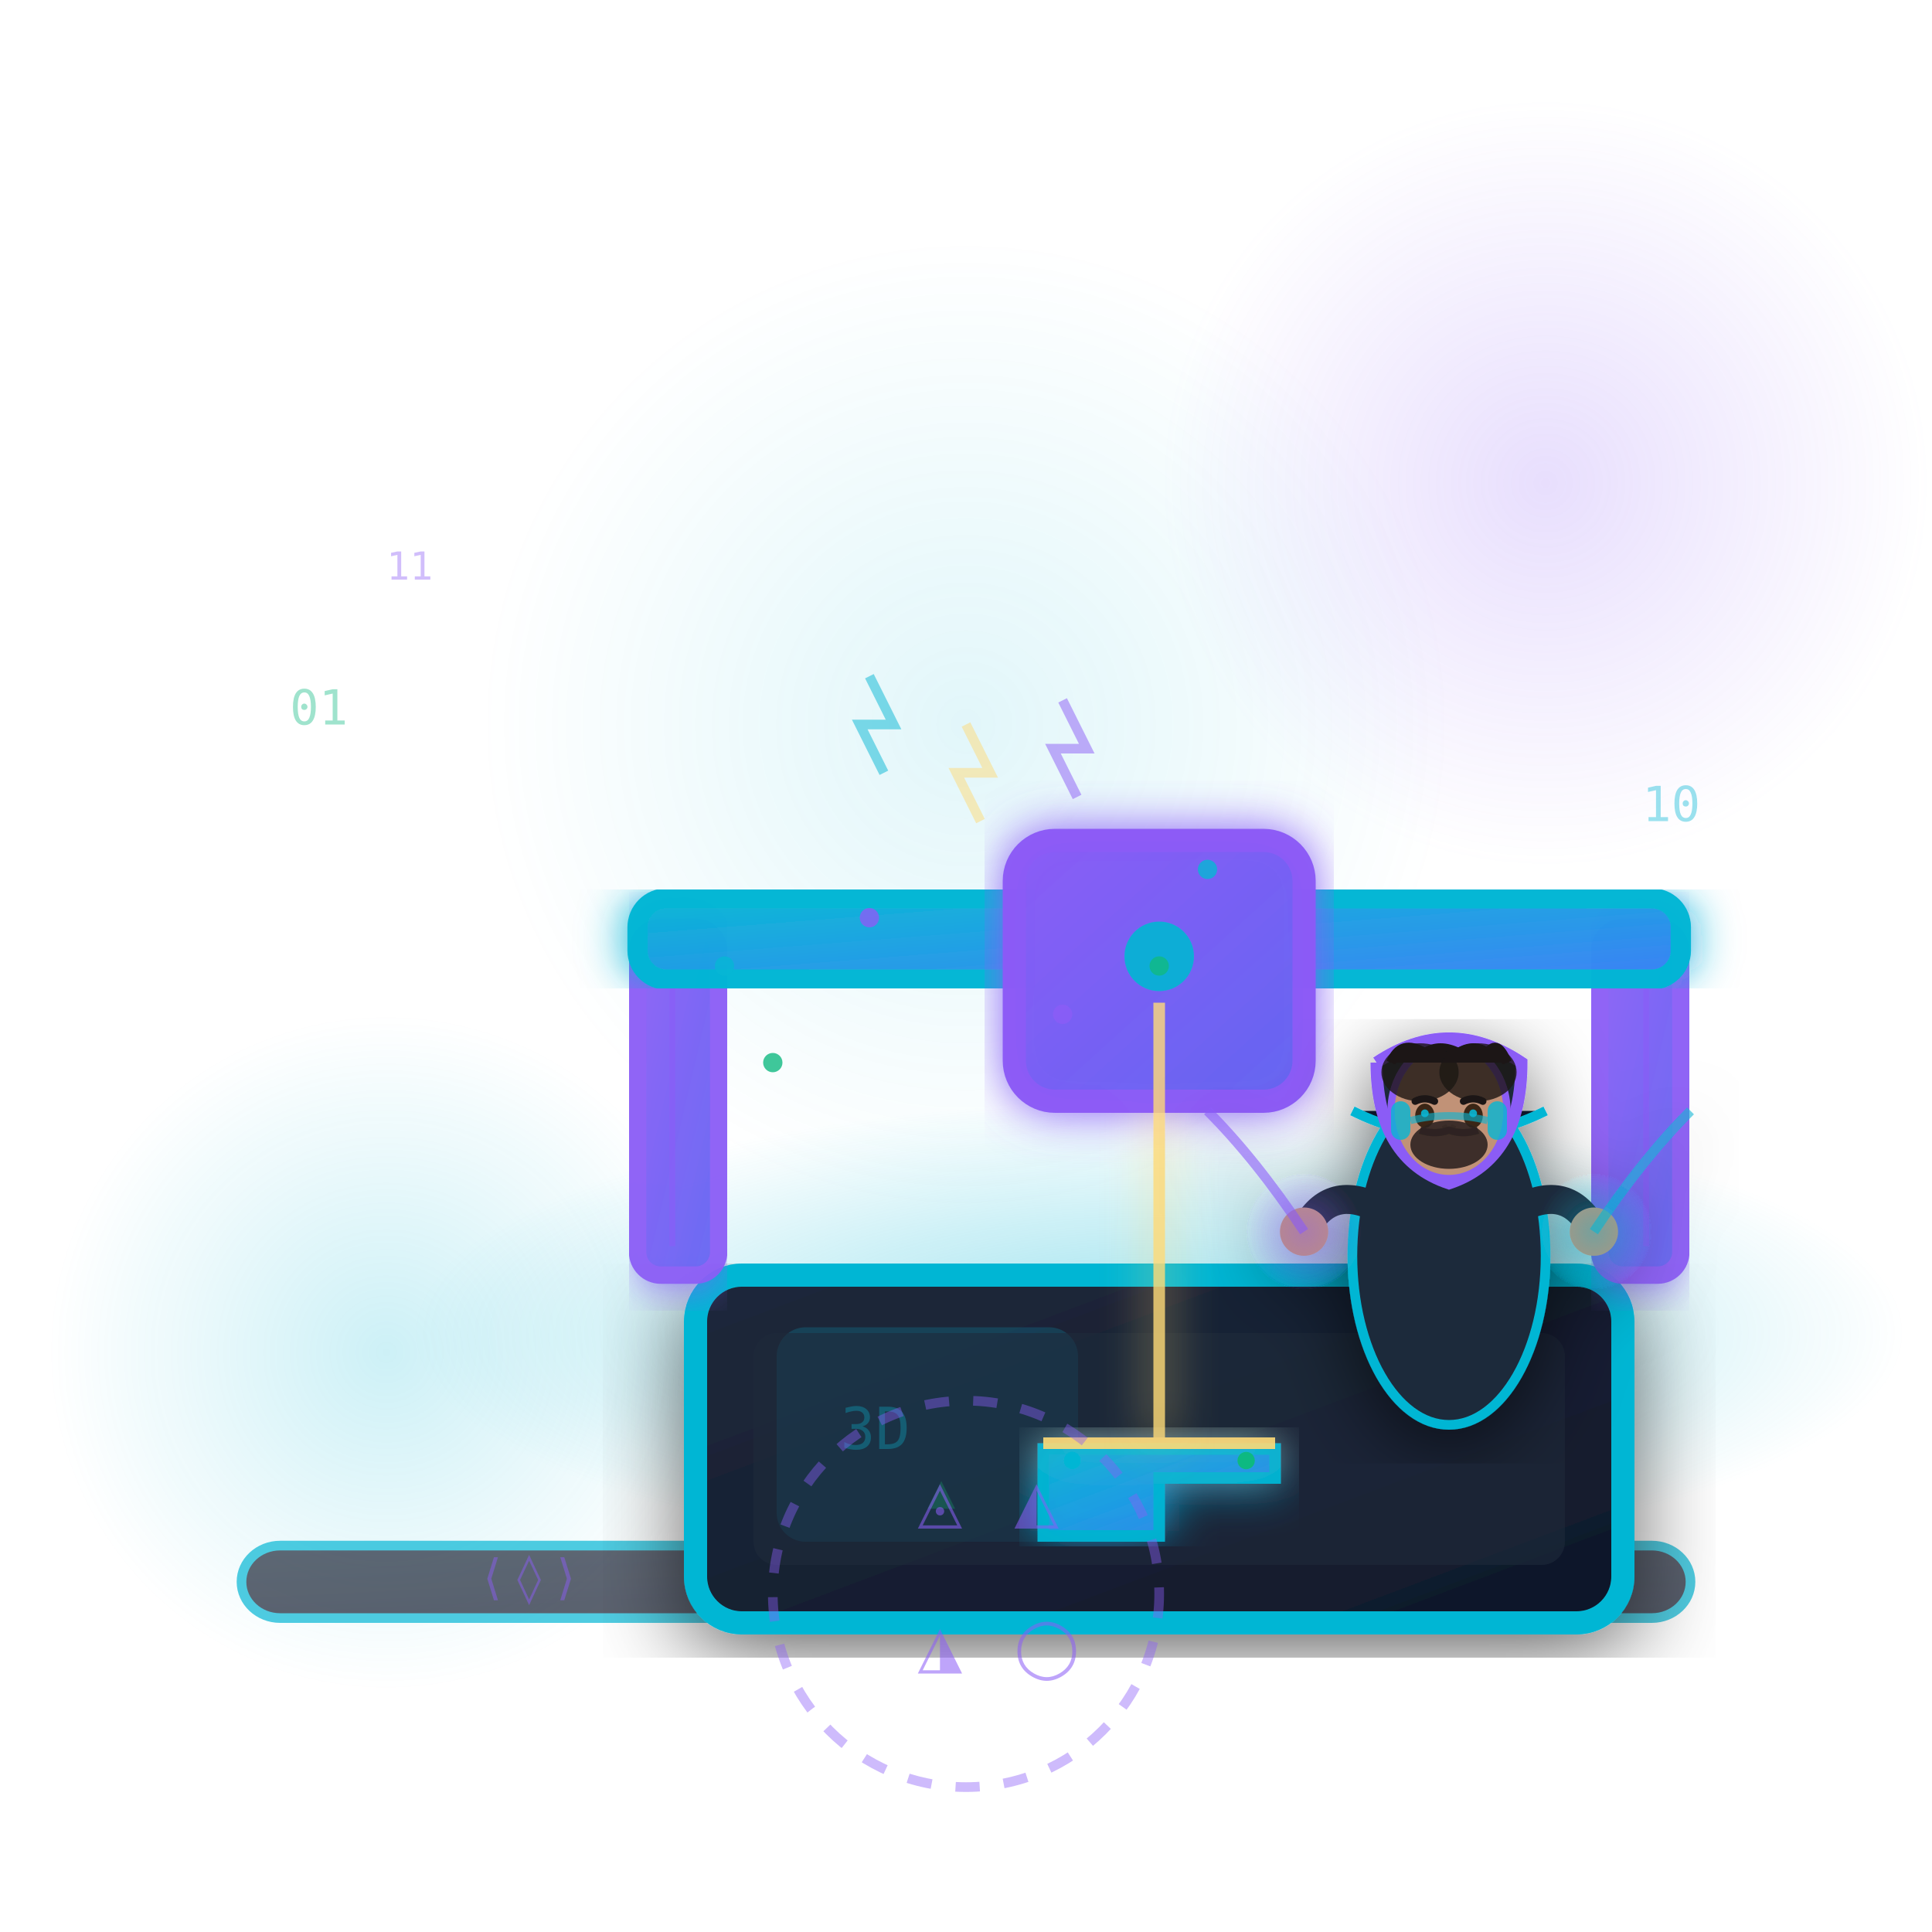
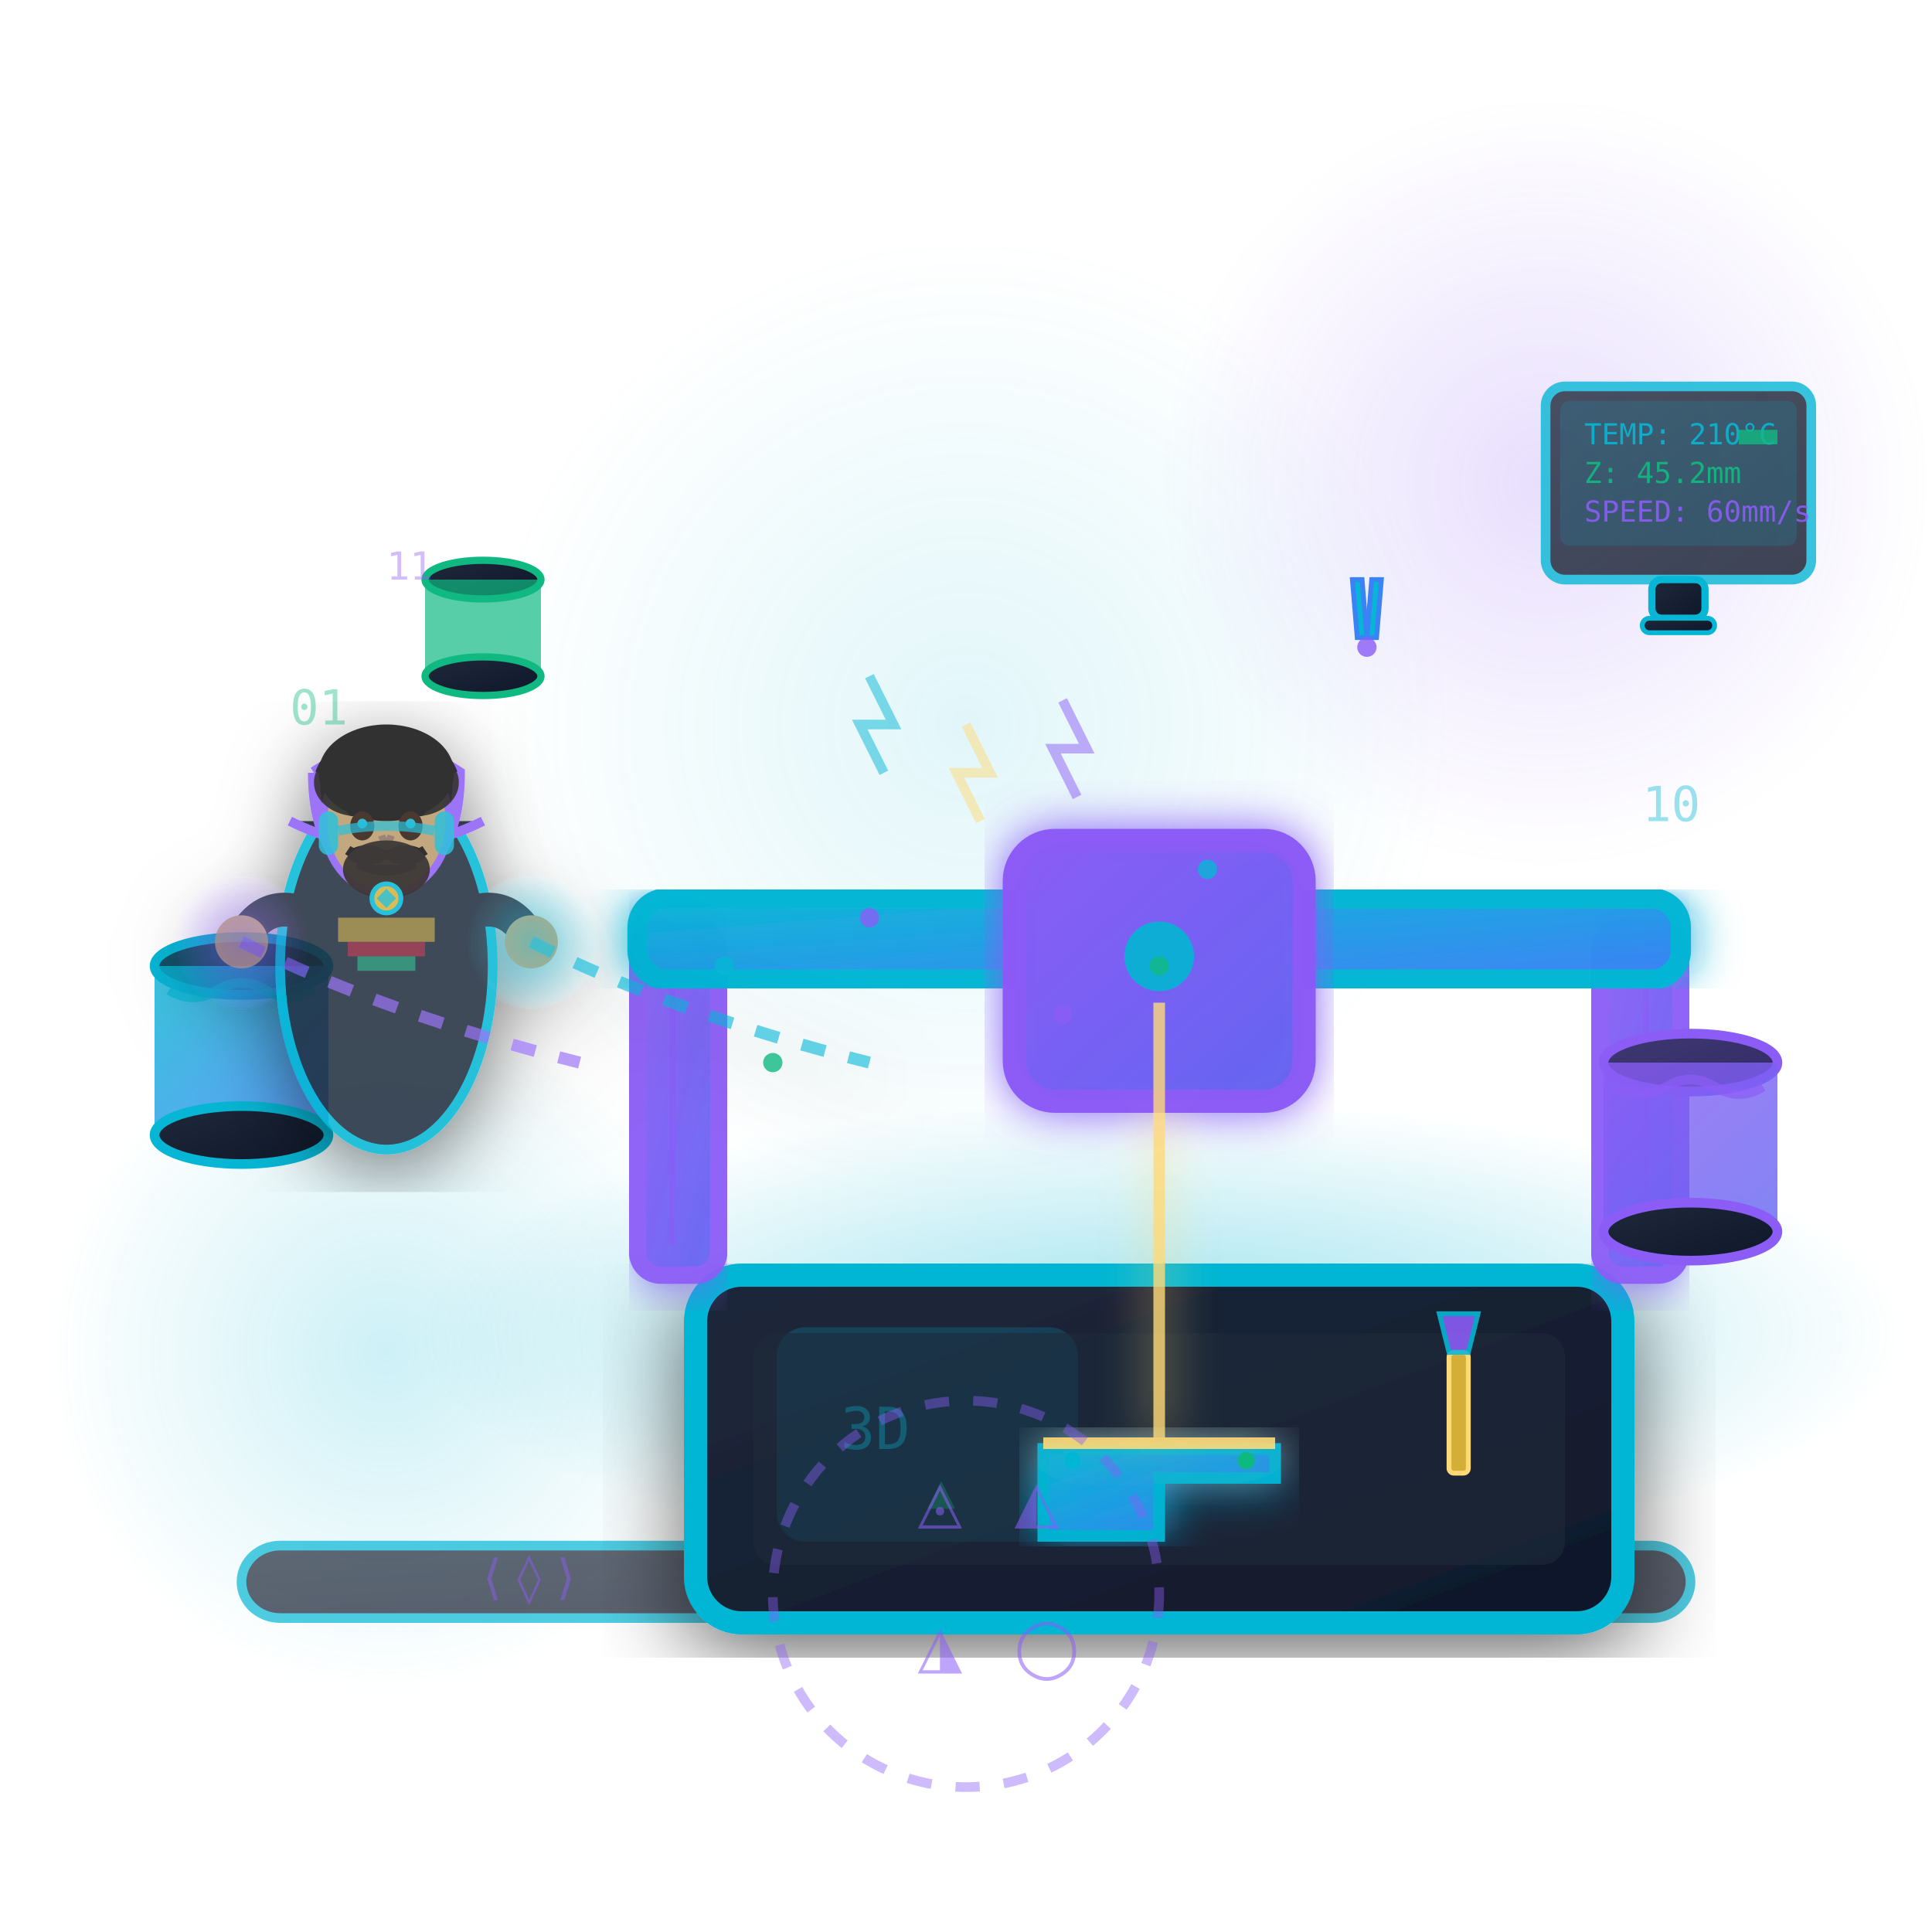
<svg xmlns="http://www.w3.org/2000/svg" viewBox="0 0 400 400" fill="none">
  <defs>
    <linearGradient id="bg-dark" x1="0%" y1="0%" x2="100%" y2="100%">
      <stop offset="0%" stop-color="#0B0F14" />
      <stop offset="50%" stop-color="#1a1f2e" />
      <stop offset="100%" stop-color="#0f1419" />
    </linearGradient>
    <linearGradient id="magic-cyan" x1="0%" y1="0%" x2="100%" y2="100%">
      <stop offset="0%" stop-color="#06B6D4" stop-opacity="1" />
      <stop offset="100%" stop-color="#3b82f6" stop-opacity="1" />
    </linearGradient>
    <linearGradient id="magic-purple" x1="0%" y1="0%" x2="100%" y2="100%">
      <stop offset="0%" stop-color="#8b5cf6" stop-opacity="1" />
      <stop offset="100%" stop-color="#6366f1" stop-opacity="1" />
    </linearGradient>
    <linearGradient id="magic-dark" x1="0%" y1="0%" x2="100%" y2="100%">
      <stop offset="0%" stop-color="#1e293b" stop-opacity="1" />
      <stop offset="100%" stop-color="#0f172a" stop-opacity="1" />
    </linearGradient>
    <radialGradient id="glow-cyan" cx="50%" cy="50%" r="50%">
      <stop offset="0%" stop-color="#06B6D4" stop-opacity="0.8" />
      <stop offset="100%" stop-color="#06B6D4" stop-opacity="0" />
    </radialGradient>
    <radialGradient id="glow-purple" cx="50%" cy="50%" r="50%">
      <stop offset="0%" stop-color="#8b5cf6" stop-opacity="0.8" />
      <stop offset="100%" stop-color="#8b5cf6" stop-opacity="0" />
    </radialGradient>
    <filter id="glow-effect">
      <feGaussianBlur stdDeviation="4" result="coloredBlur" />
      <feMerge>
        <feMergeNode in="coloredBlur" />
        <feMergeNode in="SourceGraphic" />
      </feMerge>
    </filter>
    <filter id="shadow-strong">
      <feDropShadow dx="0" dy="4" stdDeviation="8" flood-opacity="0.6" />
    </filter>
  </defs>
  <circle cx="320" cy="100" r="80" fill="url(#glow-purple)" opacity="0.25">
    <animate attributeName="r" values="80;95;80" dur="4s" repeatCount="indefinite" />
    <animate attributeName="opacity" values="0.25;0.45;0.25" dur="4s" repeatCount="indefinite" />
  </circle>
  <circle cx="80" cy="280" r="70" fill="url(#glow-cyan)" opacity="0.25">
    <animate attributeName="r" values="70;85;70" dur="3.5s" repeatCount="indefinite" />
    <animate attributeName="opacity" values="0.25;0.45;0.25" dur="3.5s" repeatCount="indefinite" />
  </circle>
  <circle cx="200" cy="150" r="100" fill="url(#glow-cyan)" opacity="0.15">
    <animate attributeName="r" values="100;115;100" dur="5s" repeatCount="indefinite" />
    <animate attributeName="opacity" values="0.15;0.3;0.15" dur="5s" repeatCount="indefinite" />
  </circle>
  <rect x="50" y="320" width="300" height="15" rx="8" fill="url(#magic-dark)" stroke="#06B6D4" stroke-width="2" opacity="0.7" />
  <g class="runes" opacity="0.6">
    <text x="100" y="330" font-family="serif" font-size="10" fill="#8b5cf6" opacity="0.8">⟨ ◊ ⟩</text>
    <animate attributeName="opacity" values="0.6;1;0.6" dur="3s" repeatCount="indefinite" />
    <text x="180" y="330" font-family="serif" font-size="10" fill="#06B6D4" opacity="0.8">⬡ ✦ ⬡</text>
    <text x="260" y="330" font-family="serif" font-size="10" fill="#8b5cf6" opacity="0.8">⟨ ◊ ⟩</text>
  </g>
  <g class="printer-magic" transform="scale(1.2) translate(0, -20)">
    <ellipse cx="200" cy="250" rx="130" ry="40" fill="url(#glow-cyan)" opacity="0.5">
      <animate attributeName="opacity" values="0.5;0.8;0.5" dur="2s" repeatCount="indefinite" />
      <animate attributeName="rx" values="130;150;130" dur="2s" repeatCount="indefinite" />
      <animate attributeName="ry" values="40;50;40" dur="2s" repeatCount="indefinite" />
    </ellipse>
    <rect x="120" y="240" width="160" height="60" rx="8" fill="url(#magic-dark)" stroke="#06B6D4" stroke-width="4" filter="url(#shadow-strong)">
      <animate attributeName="stroke-width" values="4;5;4" dur="2s" repeatCount="indefinite" />
    </rect>
    <rect x="135" y="250" width="50" height="35" rx="4" fill="#06B6D4" opacity="0.2" stroke="#06B6D4" stroke-width="2">
      <animate attributeName="opacity" values="0.2;0.4;0.2" dur="2s" repeatCount="indefinite" />
    </rect>
    <text x="145" y="270" font-family="monospace" font-size="10" fill="#06B6D4" opacity="0.9">3D</text>
    <text x="160" y="280" font-family="monospace" font-size="8" fill="#10B981" opacity="0.7">▲</text>
    <rect x="130" y="250" width="140" height="40" rx="4" fill="#1e293b" opacity="0.6" />
    <g class="print-object-magic" filter="url(#glow-effect)">
      <path d="M180 270 L180 285 L200 285 L200 275 L220 275 L220 270 Z" fill="url(#magic-cyan)" stroke="#06B6D4" stroke-width="2" opacity="0.95">
        <animate attributeName="opacity" values="0.95;0.7;0.95" dur="2s" repeatCount="indefinite" />
      </path>
      <rect x="180" y="268" width="40" height="2" fill="#FEDA77" opacity="0.9">
        <animate attributeName="width" values="0;40;0" dur="3s" repeatCount="indefinite" />
        <animate attributeName="opacity" values="0.9;1;0.9" dur="3s" repeatCount="indefinite" />
      </rect>
      <circle cx="185" cy="272" r="1.5" fill="#06B6D4">
        <animate attributeName="cy" values="272;260;272" dur="2s" repeatCount="indefinite" />
        <animate attributeName="opacity" values="1;0;1" dur="2s" repeatCount="indefinite" />
      </circle>
      <circle cx="215" cy="272" r="1.5" fill="#10B981">
        <animate attributeName="cy" values="272;260;272" dur="2.5s" repeatCount="indefinite" />
        <animate attributeName="opacity" values="1;0;1" dur="2.5s" repeatCount="indefinite" />
      </circle>
    </g>
    <rect x="110" y="180" width="14" height="60" rx="4" fill="url(#magic-purple)" stroke="#8b5cf6" stroke-width="3" opacity="0.95" filter="url(#glow-effect)">
      <animate attributeName="opacity" values="0.95;1;0.95" dur="2s" repeatCount="indefinite" />
    </rect>
    <rect x="276" y="180" width="14" height="60" rx="4" fill="url(#magic-purple)" stroke="#8b5cf6" stroke-width="3" opacity="0.95" filter="url(#glow-effect)">
      <animate attributeName="opacity" values="0.95;1;0.95" dur="2s" repeatCount="indefinite" />
    </rect>
    <line x1="116" y1="185" x2="116" y2="235" stroke="#8b5cf6" stroke-width="1" opacity="0.6">
      <animate attributeName="opacity" values="0.6;1;0.6" dur="1.5s" repeatCount="indefinite" />
    </line>
    <line x1="284" y1="185" x2="284" y2="235" stroke="#8b5cf6" stroke-width="1" opacity="0.6">
      <animate attributeName="opacity" values="0.6;1;0.6" dur="1.5s" repeatCount="indefinite" />
    </line>
    <rect x="110" y="175" width="180" height="14" rx="5" fill="url(#magic-cyan)" stroke="#06B6D4" stroke-width="3.5" opacity="0.98" filter="url(#glow-effect)">
      <animateTransform attributeName="transform" type="translate" values="0,0; 0,10; 0,0" dur="5s" repeatCount="indefinite" />
      <animate attributeName="stroke-width" values="3.5;4.5;3.5" dur="2s" repeatCount="indefinite" />
    </rect>
    <g class="extrusor-magic" filter="url(#glow-effect)">
      <rect x="175" y="165" width="50" height="45" rx="7" fill="url(#magic-purple)" stroke="#8b5cf6" stroke-width="4" opacity="0.98">
        <animateTransform attributeName="transform" type="translate" values="0,0; 20,0; 0,0; -20,0; 0,0" dur="8s" repeatCount="indefinite" />
        <animate attributeName="stroke-width" values="4;5;4" dur="1.5s" repeatCount="indefinite" />
      </rect>
      <circle cx="200" cy="185" r="6" fill="#06B6D4" opacity="0.9">
        <animate attributeName="opacity" values="0.9;0.4;0.9" dur="2s" repeatCount="indefinite" />
        <animateTransform attributeName="transform" type="translate" values="0,0; 20,0; 0,0; -20,0; 0,0" dur="8s" repeatCount="indefinite" />
      </circle>
      <line x1="200" y1="193" x2="200" y2="268" stroke="#FEDA77" stroke-width="2" opacity="0.8">
        <animate attributeName="opacity" values="0.8;0.4;0.8" dur="1.5s" repeatCount="indefinite" />
        <animateTransform attributeName="transform" type="translate" values="0,0; 20,0; 0,0; -20,0; 0,0" dur="8s" repeatCount="indefinite" />
      </line>
    </g>
  </g>
-   <g class="tech-wizard" filter="url(#shadow-strong)">
+   <g class="filament-spools">
+     <g class="spool-left" transform="translate(50, 200)">
+       <ellipse cx="0" cy="0" rx="18" ry="6" fill="url(#magic-dark)" stroke="#06B6D4" stroke-width="2" />
+       <rect x="-18" y="0" width="36" height="35" fill="url(#magic-cyan)" opacity="0.8" />
+       <ellipse cx="0" cy="35" rx="18" ry="6" fill="url(#magic-dark)" stroke="#06B6D4" stroke-width="2" />
+       <ellipse cx="0" cy="0" rx="18" ry="6" fill="#06B6D4" opacity="0.3" />
+       <path d="M-15 5 Q-10 8 -5 5 Q0 2 5 5 Q10 8 15 5" stroke="#06B6D4" stroke-width="2" fill="none" opacity="0.7">
+         <animateTransform attributeName="transform" type="translate" values="0,0; 0,5; 0,10; 0,15; 0,20" dur="4s" repeatCount="indefinite" />
+         <animate attributeName="opacity" values="0.7;0;0.7" dur="4s" repeatCount="indefinite" />
+       </path>
+       <animateTransform attributeName="transform" type="rotate" values="0 50 200; 360 50 200" dur="8s" repeatCount="indefinite" additive="sum" />
+     </g>
+     <g class="spool-right" transform="translate(350, 220)">
+       <ellipse cx="0" cy="0" rx="18" ry="6" fill="url(#magic-dark)" stroke="#8b5cf6" stroke-width="2" />
+       <rect x="-18" y="0" width="36" height="35" fill="url(#magic-purple)" opacity="0.8" />
+       <ellipse cx="0" cy="35" rx="18" ry="6" fill="url(#magic-dark)" stroke="#8b5cf6" stroke-width="2" />
+       <ellipse cx="0" cy="0" rx="18" ry="6" fill="#8b5cf6" opacity="0.3" />
+       <path d="M-15 5 Q-10 8 -5 5 Q0 2 5 5 Q10 8 15 5" stroke="#8b5cf6" stroke-width="2" fill="none" opacity="0.7">
+         <animateTransform attributeName="transform" type="translate" values="0,0; 0,5; 0,10; 0,15; 0,20" dur="4.5s" repeatCount="indefinite" />
+         <animate attributeName="opacity" values="0.7;0;0.7" dur="4.5s" repeatCount="indefinite" />
+       </path>
+       <animateTransform attributeName="transform" type="rotate" values="0 350 220; 360 350 220" dur="7s" repeatCount="indefinite" additive="sum" />
+     </g>
+     <g class="spool-small" transform="translate(100, 120)">
+       <ellipse cx="0" cy="0" rx="12" ry="4" fill="url(#magic-dark)" stroke="#10B981" stroke-width="1.5" />
+       <rect x="-12" y="0" width="24" height="20" fill="#10B981" opacity="0.7" />
+       <ellipse cx="0" cy="20" rx="12" ry="4" fill="url(#magic-dark)" stroke="#10B981" stroke-width="1.5" />
+       <animateTransform attributeName="transform" type="rotate" values="0 100 120; -360 100 120" dur="6s" repeatCount="indefinite" additive="sum" />
+     </g>
+   </g>
+   <g class="tech-wizard" opacity="0.85" filter="url(#shadow-strong)">
    <g class="wizard-body">
      <animateTransform attributeName="transform" type="translate" values="0,0; 0,-2; 0,0; 0,-1; 0,0" dur="3s" repeatCount="indefinite" />
-       <ellipse cx="300" cy="260" rx="20" ry="35" fill="#1e293b" stroke="#06B6D4" stroke-width="2" />
-       <path d="M280 230 Q300 240 320 230" fill="#0f172a" stroke="#06B6D4" stroke-width="2" />
-       <path d="M285 220 Q300 210 315 220 Q315 240 300 245 Q285 240 285 220" fill="#1e293b" stroke="#8b5cf6" stroke-width="2.5" />
-       <ellipse cx="300" cy="230" rx="12" ry="14" fill="#c19277" stroke="#8b5cf6" stroke-width="1.5" />
-       <path d="M288 220 Q290 215 295 218 Q298 216 302 218 Q305 216 308 218 Q310 215 312 220" fill="#1a1614" stroke="#1a1614" stroke-width="2" />
-       <ellipse cx="294" cy="222" rx="8" ry="6" fill="#1a1614" opacity="0.8" />
-       <ellipse cx="306" cy="222" rx="8" ry="6" fill="#1a1614" opacity="0.8" />
-       <path d="M293 228 Q295 227 297 228" stroke="#1a1614" stroke-width="1.5" stroke-linecap="round" />
-       <path d="M303 228 Q305 227 307 228" stroke="#1a1614" stroke-width="1.5" stroke-linecap="round" />
-       <ellipse cx="295" cy="231" rx="2" ry="2.5" fill="#3a2817">
-         <animate attributeName="ry" values="2.5;0.5;2.5" dur="4s" repeatCount="indefinite" />
+       <ellipse cx="80" cy="200" rx="22" ry="38" fill="#1e293b" stroke="#06B6D4" stroke-width="2" />
+       <path d="M60 170 Q80 180 100 170" fill="#0f172a" stroke="#8b5cf6" stroke-width="2" />
+       <rect x="70" y="190" width="20" height="5" fill="#D4AF37" opacity="0.6" />
+       <rect x="72" y="195" width="16" height="3" fill="#C41E3A" opacity="0.6" />
+       <rect x="74" y="198" width="12" height="3" fill="#10B981" opacity="0.6" />
+       <path d="M65 160 Q80 150 95 160 Q95 180 80 185 Q65 180 65 160" fill="#1e293b" stroke="#8b5cf6" stroke-width="2.5" />
+       <circle cx="80" cy="168" r="4" fill="#D4AF37" opacity="0.7" />
+       <circle cx="77" cy="170" r="1.5" fill="#06B6D4" opacity="0.9">
+         <animate attributeName="opacity" values="0.9;0.3;0.9" dur="2s" repeatCount="indefinite" />
+       </circle>
+       <circle cx="83" cy="170" r="1.5" fill="#06B6D4" opacity="0.9">
+         <animate attributeName="opacity" values="0.9;0.3;0.9" dur="2s" begin="0.2s" repeatCount="indefinite" />
+       </circle>
+       <ellipse cx="80" cy="170" rx="13" ry="15" fill="#b89968" stroke="#8b5cf6" stroke-width="1.5" />
+       <ellipse cx="80" cy="160" rx="14" ry="10" fill="#0d0c0b" />
+       <path d="M66 160 Q68 155 70 158 Q72 156 74 159 Q76 157 78 160" fill="#0d0c0b" stroke="#0d0c0b" stroke-width="1.5" />
+       <path d="M82 160 Q84 157 86 159 Q88 156 90 158 Q92 155 94 160" fill="#0d0c0b" stroke="#0d0c0b" stroke-width="1.5" />
+       <ellipse cx="74" cy="162" rx="9" ry="7" fill="#0d0c0b" opacity="0.9" />
+       <ellipse cx="86" cy="162" rx="9" ry="7" fill="#0d0c0b" opacity="0.9" />
+       <path d="M73 168 Q75 166 78 167" stroke="#0d0c0b" stroke-width="2" stroke-linecap="round" />
+       <path d="M82 167 Q85 166 87 168" stroke="#0d0c0b" stroke-width="2" stroke-linecap="round" />
+       <ellipse cx="75" cy="171" rx="2.5" ry="3" fill="#2a1810">
+         <animate attributeName="ry" values="3;0.5;3" dur="4s" repeatCount="indefinite" />
      </ellipse>
-       <ellipse cx="305" cy="231" rx="2" ry="2.5" fill="#3a2817">
-         <animate attributeName="ry" values="2.5;0.5;2.5" dur="4s" begin="0.2s" repeatCount="indefinite" />
+       <ellipse cx="85" cy="171" rx="2.5" ry="3" fill="#2a1810">
+         <animate attributeName="ry" values="3;0.5;3" dur="4s" begin="0.2s" repeatCount="indefinite" />
      </ellipse>
-       <circle cx="295" cy="230.5" r="0.8" fill="#06B6D4" opacity="0.9">
-         <animate attributeName="opacity" values="0.9;0.3;0.9" dur="2s" repeatCount="indefinite" />
-       </circle>
-       <circle cx="305" cy="230.5" r="0.8" fill="#06B6D4" opacity="0.9">
-         <animate attributeName="opacity" values="0.9;0.3;0.9" dur="2s" repeatCount="indefinite" />
-       </circle>
-       <path d="M299 233 Q300 235 301 233" stroke="#8b6f5f" stroke-width="1" fill="none" />
-       <ellipse cx="300" cy="237" rx="8" ry="5" fill="#2d2420" opacity="0.9" />
-       <path d="M294 234 Q297 235 300 234 Q303 235 306 234" fill="#2d2420" stroke="#2d2420" stroke-width="1.5" />
-       <path d="M285 250 Q275 245 270 255" stroke="#1e293b" stroke-width="6" stroke-linecap="round" fill="none" />
-       <ellipse cx="270" cy="255" rx="5" ry="5" fill="#c19277" />
-       <path d="M315 250 Q325 245 330 255" stroke="#1e293b" stroke-width="6" stroke-linecap="round" fill="none" />
-       <ellipse cx="330" cy="255" rx="5" ry="5" fill="#c19277" />
-       <rect x="288" y="228" width="4" height="8" rx="2" fill="#06B6D4" opacity="0.8" />
-       <rect x="308" y="228" width="4" height="8" rx="2" fill="#06B6D4" opacity="0.8" />
-       <path d="M292 232 Q300 230 308 232" stroke="#06B6D4" stroke-width="1.5" fill="none" opacity="0.6" />
+       <circle cx="75" cy="170.5" r="1" fill="#06B6D4" opacity="0.95">
+         <animate attributeName="opacity" values="0.95;0.4;0.95" dur="2s" repeatCount="indefinite" />
+       </circle>
+       <circle cx="85" cy="170.5" r="1" fill="#06B6D4" opacity="0.95">
+         <animate attributeName="opacity" values="0.95;0.4;0.95" dur="2s" repeatCount="indefinite" />
+       </circle>
+       <path d="M79 173 Q80 176 81 173" stroke="#8b6f5f" stroke-width="1.5" fill="none" />
+       <ellipse cx="78" cy="176" rx="1" ry="1.5" fill="#8b6f5f" opacity="0.6" />
+       <ellipse cx="82" cy="176" rx="1" ry="1.5" fill="#8b6f5f" opacity="0.6" />
+       <path d="M72 176 Q75 178 80 177 Q85 178 88 176" fill="#0d0c0b" stroke="#0d0c0b" stroke-width="2" />
+       <ellipse cx="76" cy="177" rx="4" ry="2" fill="#0d0c0b" />
+       <ellipse cx="84" cy="177" rx="4" ry="2" fill="#0d0c0b" />
+       <ellipse cx="80" cy="180" rx="9" ry="6" fill="#1a1614" opacity="0.95" />
+       <path d="M74 179 Q80 182 86 179" fill="#1a1614" stroke="#1a1614" stroke-width="1.5" />
+       <path d="M65 190 Q55 185 50 195" stroke="#1e293b" stroke-width="7" stroke-linecap="round" fill="none" />
+       <ellipse cx="50" cy="195" rx="5.5" ry="5.5" fill="#b89968" />
+       <path d="M95 190 Q105 185 110 195" stroke="#1e293b" stroke-width="7" stroke-linecap="round" fill="none" />
+       <ellipse cx="110" cy="195" rx="5.5" ry="5.5" fill="#b89968" />
+       <rect x="66" y="168" width="4" height="9" rx="2" fill="#06B6D4" opacity="0.85">
+         <animate attributeName="opacity" values="0.85;0.5;0.85" dur="2s" repeatCount="indefinite" />
+       </rect>
+       <rect x="90" y="168" width="4" height="9" rx="2" fill="#06B6D4" opacity="0.85">
+         <animate attributeName="opacity" values="0.85;0.5;0.85" dur="2s" begin="0.3s" repeatCount="indefinite" />
+       </rect>
+       <path d="M70 172 Q80 170 90 172" stroke="#06B6D4" stroke-width="2" fill="none" opacity="0.7" />
+       <circle cx="80" cy="186" r="3" fill="#D4AF37" stroke="#06B6D4" stroke-width="1">
+         <animate attributeName="fill" values="#D4AF37;#FEDA77;#D4AF37" dur="3s" repeatCount="indefinite" />
+       </circle>
+       <path d="M78 186 L80 184 L82 186 L80 188 Z" fill="#06B6D4" opacity="0.8">
+         <animate attributeName="opacity" values="0.8;0.4;0.8" dur="2s" repeatCount="indefinite" />
+       </path>
    </g>
    <g class="magic-energy">
-       <circle cx="270" cy="255" r="12" fill="url(#glow-purple)" opacity="0.5">
-         <animate attributeName="r" values="12;18;12" dur="2s" repeatCount="indefinite" />
-         <animate attributeName="opacity" values="0.5;0.8;0.5" dur="2s" repeatCount="indefinite" />
-       </circle>
-       <circle cx="330" cy="255" r="12" fill="url(#glow-cyan)" opacity="0.5">
-         <animate attributeName="r" values="12;18;12" dur="2s" repeatCount="indefinite" />
-         <animate attributeName="opacity" values="0.5;0.8;0.5" dur="2s" repeatCount="indefinite" />
-       </circle>
-       <path d="M270 255 Q260 240 250 230" stroke="#8b5cf6" stroke-width="2" opacity="0.6" fill="none">
-         <animate attributeName="opacity" values="0.6;1;0.6" dur="1.5s" repeatCount="indefinite" />
-       </path>
-       <path d="M330 255 Q340 240 350 230" stroke="#06B6D4" stroke-width="2" opacity="0.6" fill="none">
-         <animate attributeName="opacity" values="0.6;1;0.6" dur="1.5s" repeatCount="indefinite" />
-       </path>
+       <circle cx="50" cy="195" r="14" fill="url(#glow-purple)" opacity="0.6">
+         <animate attributeName="r" values="14;20;14" dur="2s" repeatCount="indefinite" />
+         <animate attributeName="opacity" values="0.6;0.9;0.6" dur="2s" repeatCount="indefinite" />
+       </circle>
+       <circle cx="110" cy="195" r="14" fill="url(#glow-cyan)" opacity="0.6">
+         <animate attributeName="r" values="14;20;14" dur="2s" repeatCount="indefinite" />
+         <animate attributeName="opacity" values="0.6;0.9;0.6" dur="2s" repeatCount="indefinite" />
+       </circle>
+       <path d="M50 195 Q80 210 120 220" stroke="#8b5cf6" stroke-width="2.5" opacity="0.7" fill="none" stroke-dasharray="5,5">
+         <animate attributeName="opacity" values="0.7;1;0.7" dur="1.5s" repeatCount="indefinite" />
+         <animate attributeName="stroke-dashoffset" values="0;-10;0" dur="2s" repeatCount="indefinite" />
+       </path>
+       <path d="M110 195 Q140 210 180 220" stroke="#06B6D4" stroke-width="2.5" opacity="0.7" fill="none" stroke-dasharray="5,5">
+         <animate attributeName="opacity" values="0.7;1;0.7" dur="1.5s" repeatCount="indefinite" />
+         <animate attributeName="stroke-dashoffset" values="0;-10;0" dur="2s" repeatCount="indefinite" />
+       </path>
+     </g>
+   </g>
+   <g class="holographic-monitor" transform="translate(320, 80)">
+     <rect x="0" y="0" width="55" height="40" rx="4" fill="url(#magic-dark)" stroke="#06B6D4" stroke-width="2" opacity="0.8" />
+     <rect x="3" y="3" width="49" height="30" rx="2" fill="#06B6D4" opacity="0.15">
+       <animate attributeName="opacity" values="0.15;0.3;0.15" dur="3s" repeatCount="indefinite" />
+     </rect>
+     <text x="8" y="12" font-family="monospace" font-size="6" fill="#06B6D4" opacity="0.9">TEMP: 210°C</text>
+     <text x="8" y="20" font-family="monospace" font-size="6" fill="#10B981" opacity="0.9">Z: 45.2mm</text>
+     <text x="8" y="28" font-family="monospace" font-size="6" fill="#8b5cf6" opacity="0.9">SPEED: 60mm/s</text>
+     <rect x="40" y="9" width="8" height="3" fill="#10B981" opacity="0.8">
+       <animate attributeName="opacity" values="0.8;0.2;0.8" dur="1s" repeatCount="indefinite" />
+     </rect>
+     <rect x="22" y="40" width="11" height="8" rx="2" fill="url(#magic-dark)" stroke="#06B6D4" stroke-width="1.5" />
+     <rect x="20" y="48" width="15" height="3" rx="1.5" fill="url(#magic-dark)" stroke="#06B6D4" stroke-width="1" />
+   </g>
+   <g class="floating-tools">
+     <g transform="translate(300, 280)">
+       <rect x="0" y="0" width="4" height="25" rx="1" fill="#D4AF37" stroke="#FEDA77" stroke-width="1" />
+       <path d="M0 0 L4 0 L6 -8 L-2 -8 Z" fill="#8b5cf6" stroke="#06B6D4" stroke-width="1" opacity="0.9" />
+       <animateTransform attributeName="transform" type="rotate" values="0 302 280; 15 302 280; 0 302 280; -15 302 280; 0 302 280" dur="6s" repeatCount="indefinite" />
+       <animateTransform attributeName="transform" type="translate" values="0,0; 0,-5; 0,0" dur="3s" repeatCount="indefinite" additive="sum" />
+     </g>
+     <g transform="translate(280, 120)">
+       <path d="M0 0 L2 0 L3 12 L1 12 Z" fill="#06B6D4" stroke="#3b82f6" stroke-width="1" />
+       <path d="M4 0 L6 0 L5 12 L3 12 Z" fill="#06B6D4" stroke="#3b82f6" stroke-width="1" />
+       <circle cx="3" cy="14" r="2" fill="#8b5cf6" opacity="0.8">
+         <animate attributeName="opacity" values="0.8;0.4;0.8" dur="2s" repeatCount="indefinite" />
+       </circle>
+       <animateTransform attributeName="transform" type="translate" values="0,0; 0,5; 0,0" dur="4s" repeatCount="indefinite" additive="sum" />
    </g>
  </g>
  <g class="dark-magic" opacity="0.7">
    <circle cx="200" cy="330" r="40" fill="none" stroke="#8b5cf6" stroke-width="2" stroke-dasharray="5,5" opacity="0.6">
      <animateTransform attributeName="transform" type="rotate" values="0 200 330; 360 200 330" dur="20s" repeatCount="indefinite" />
    </circle>
    <g opacity="0.8">
      <animateTransform attributeName="transform" type="rotate" values="0 200 330; 360 200 330" dur="15s" repeatCount="indefinite" />
      <text x="190" y="315" font-family="serif" font-size="12" fill="#8b5cf6">◬</text>
      <text x="210" y="315" font-family="serif" font-size="12" fill="#8b5cf6">◭</text>
      <text x="190" y="345" font-family="serif" font-size="12" fill="#8b5cf6">◮</text>
      <text x="210" y="345" font-family="serif" font-size="12" fill="#8b5cf6">◯</text>
    </g>
  </g>
  <g class="magic-particles">
    <circle cx="150" cy="200" r="2" fill="#06B6D4" opacity="0.8">
      <animate attributeName="cy" values="200;150;200" dur="5s" repeatCount="indefinite" />
      <animate attributeName="opacity" values="0.8;0.2;0.8" dur="5s" repeatCount="indefinite" />
    </circle>
    <circle cx="250" cy="180" r="2" fill="#06B6D4" opacity="0.8">
      <animate attributeName="cy" values="180;130;180" dur="4.5s" repeatCount="indefinite" />
      <animate attributeName="opacity" values="0.8;0.2;0.8" dur="4.5s" repeatCount="indefinite" />
    </circle>
    <circle cx="180" cy="190" r="2" fill="#8b5cf6" opacity="0.8">
      <animate attributeName="cy" values="190;140;190" dur="5.5s" repeatCount="indefinite" />
      <animate attributeName="opacity" values="0.8;0.2;0.8" dur="5.5s" repeatCount="indefinite" />
    </circle>
    <circle cx="220" cy="210" r="2" fill="#8b5cf6" opacity="0.8">
      <animate attributeName="cy" values="210;160;210" dur="6s" repeatCount="indefinite" />
      <animate attributeName="opacity" values="0.8;0.2;0.8" dur="6s" repeatCount="indefinite" />
    </circle>
    <circle cx="160" cy="220" r="2" fill="#10B981" opacity="0.8">
      <animate attributeName="cy" values="220;170;220" dur="5.2s" repeatCount="indefinite" />
      <animate attributeName="opacity" values="0.8;0.2;0.8" dur="5.2s" repeatCount="indefinite" />
    </circle>
    <circle cx="240" cy="200" r="2" fill="#10B981" opacity="0.8">
      <animate attributeName="cy" values="200;150;200" dur="4.8s" repeatCount="indefinite" />
      <animate attributeName="opacity" values="0.8;0.2;0.8" dur="4.8s" repeatCount="indefinite" />
    </circle>
  </g>
  <g class="binary-code" opacity="0.4">
    <text x="60" y="150" font-family="monospace" font-size="10" fill="#10B981">01</text>
    <animate attributeName="opacity" values="0.4;0.7;0.4" dur="3s" repeatCount="indefinite" />
    <text x="340" y="170" font-family="monospace" font-size="10" fill="#06B6D4">10</text>
    <text x="80" y="120" font-family="monospace" font-size="8" fill="#8b5cf6">11</text>
  </g>
  <g class="energy-bolts" opacity="0.5">
    <path d="M200 150 L205 160 L198 160 L203 170" stroke="#FEDA77" stroke-width="2" fill="none">
      <animate attributeName="opacity" values="0;1;0" dur="0.3s" repeatCount="indefinite" begin="0s" />
    </path>
    <path d="M180 140 L185 150 L178 150 L183 160" stroke="#06B6D4" stroke-width="2" fill="none">
      <animate attributeName="opacity" values="0;1;0" dur="0.3s" repeatCount="indefinite" begin="0.5s" />
    </path>
    <path d="M220 145 L225 155 L218 155 L223 165" stroke="#8b5cf6" stroke-width="2" fill="none">
      <animate attributeName="opacity" values="0;1;0" dur="0.3s" repeatCount="indefinite" begin="1s" />
    </path>
  </g>
</svg>
